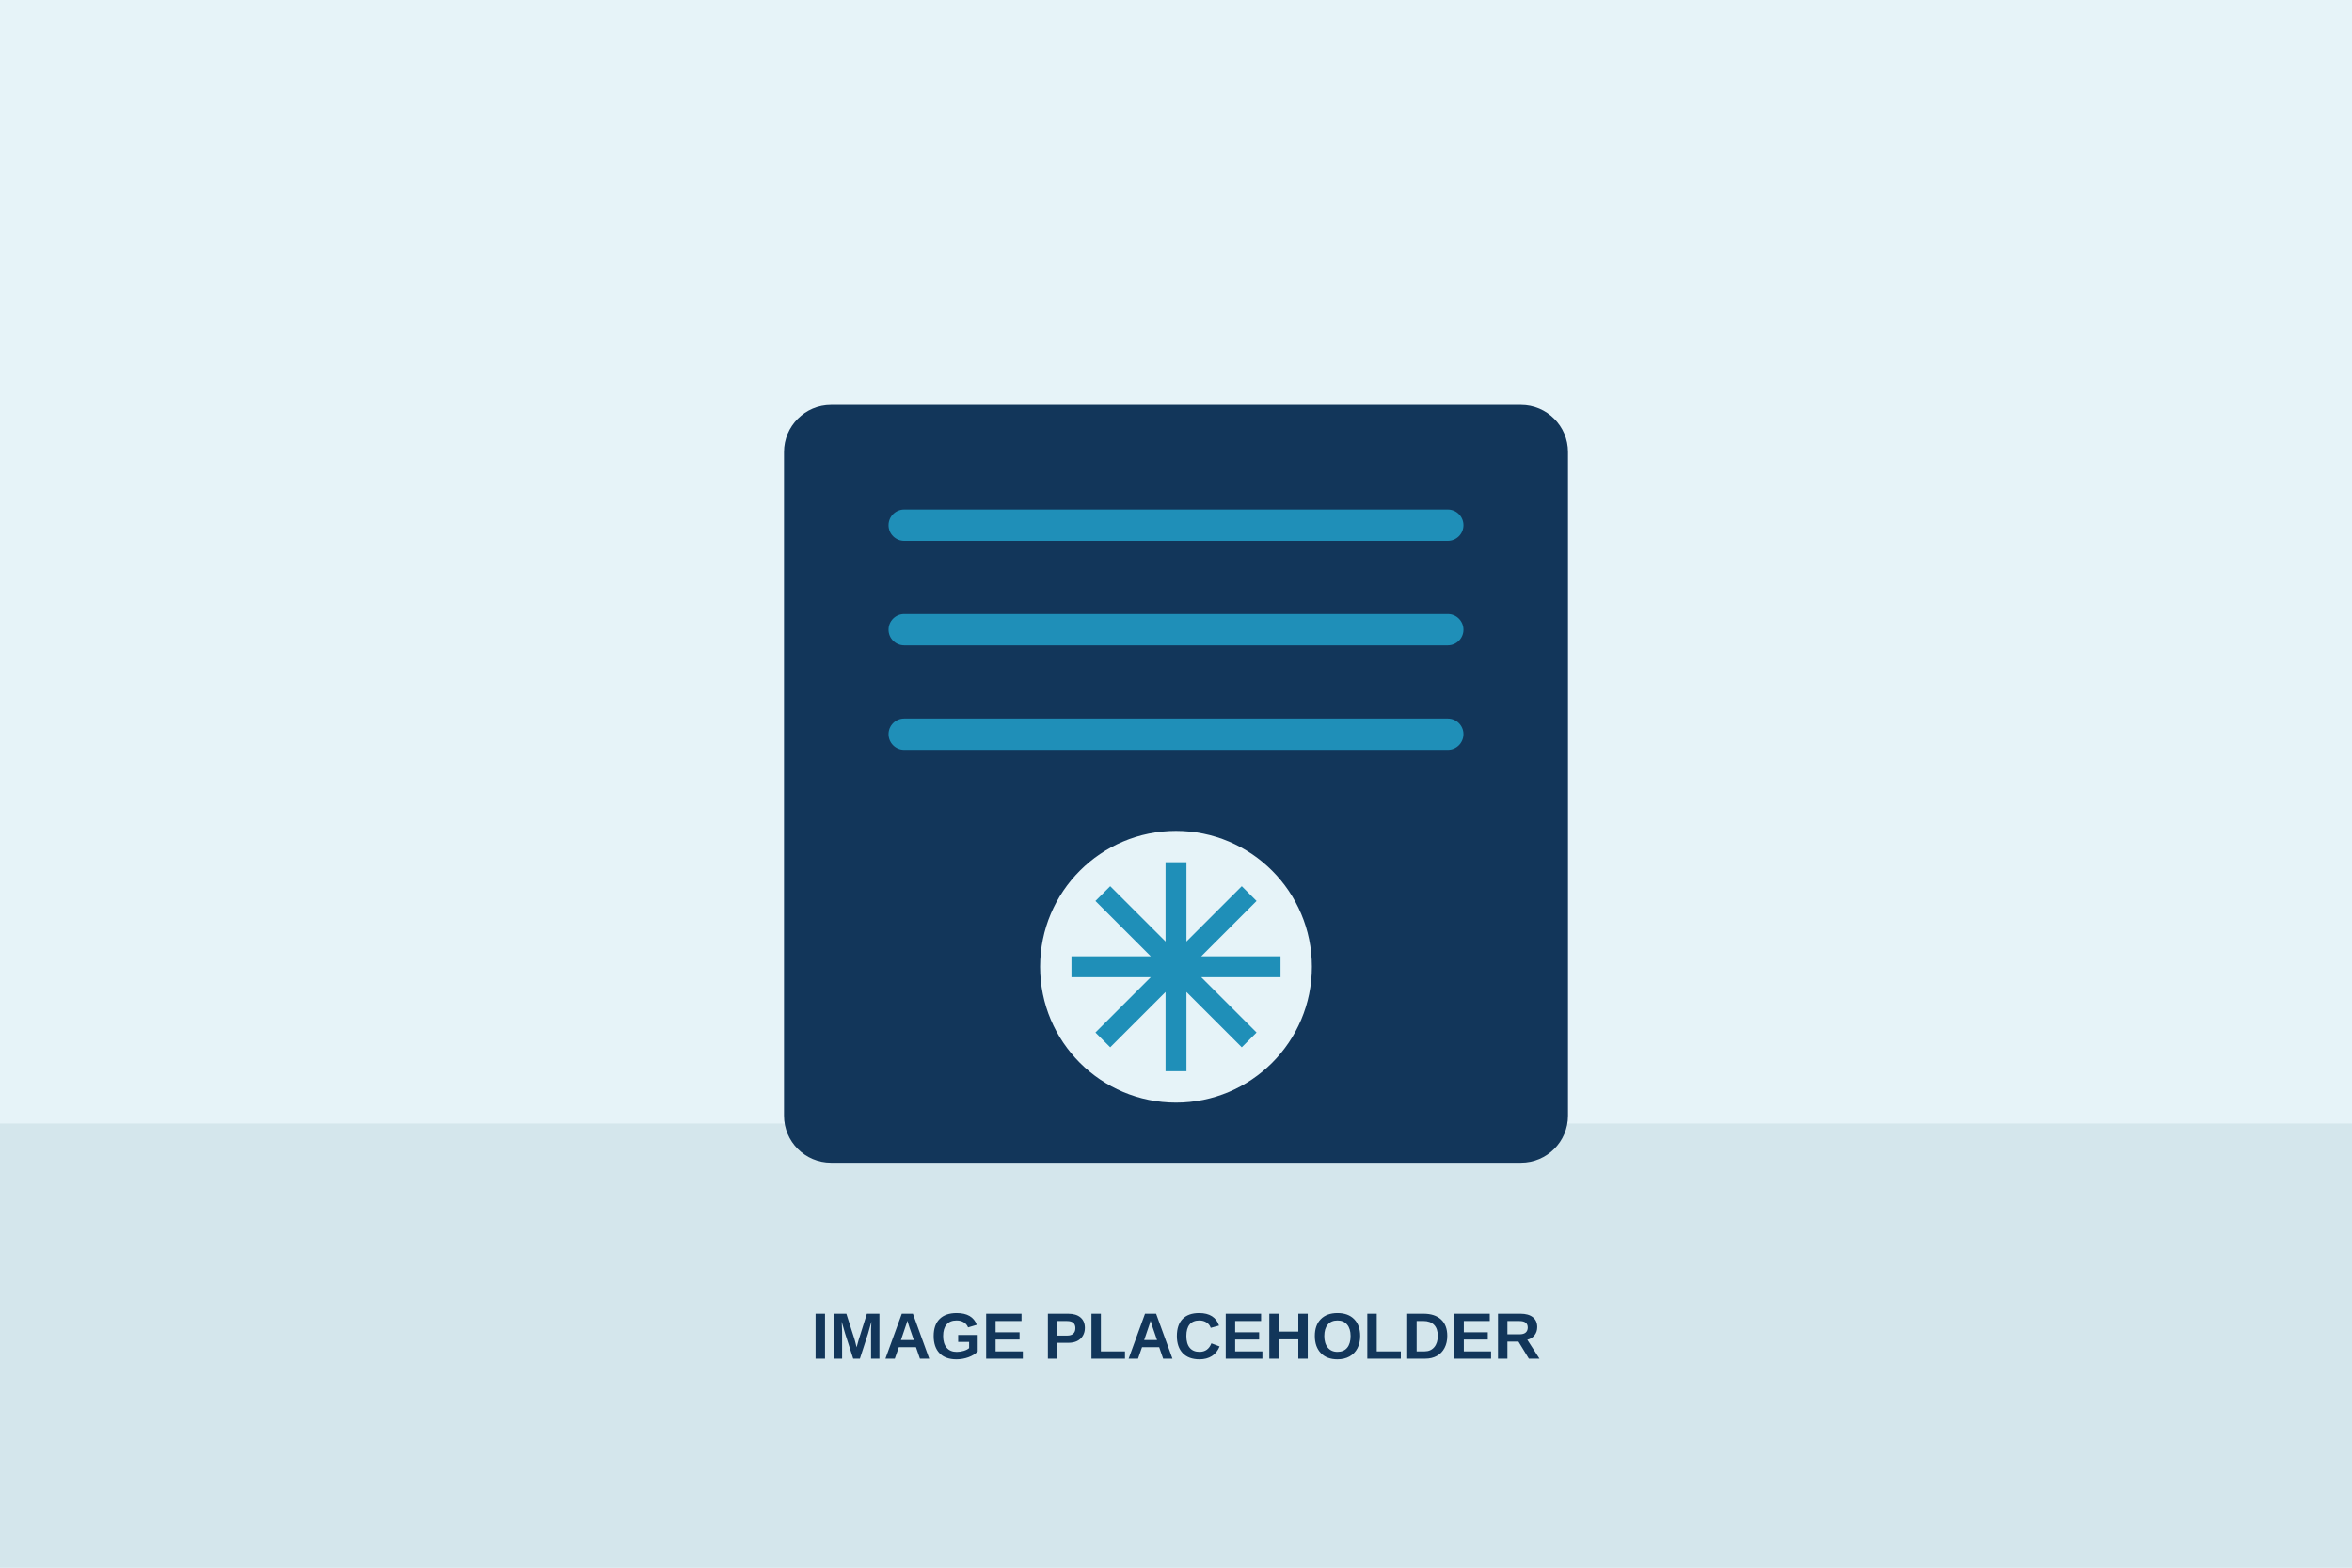
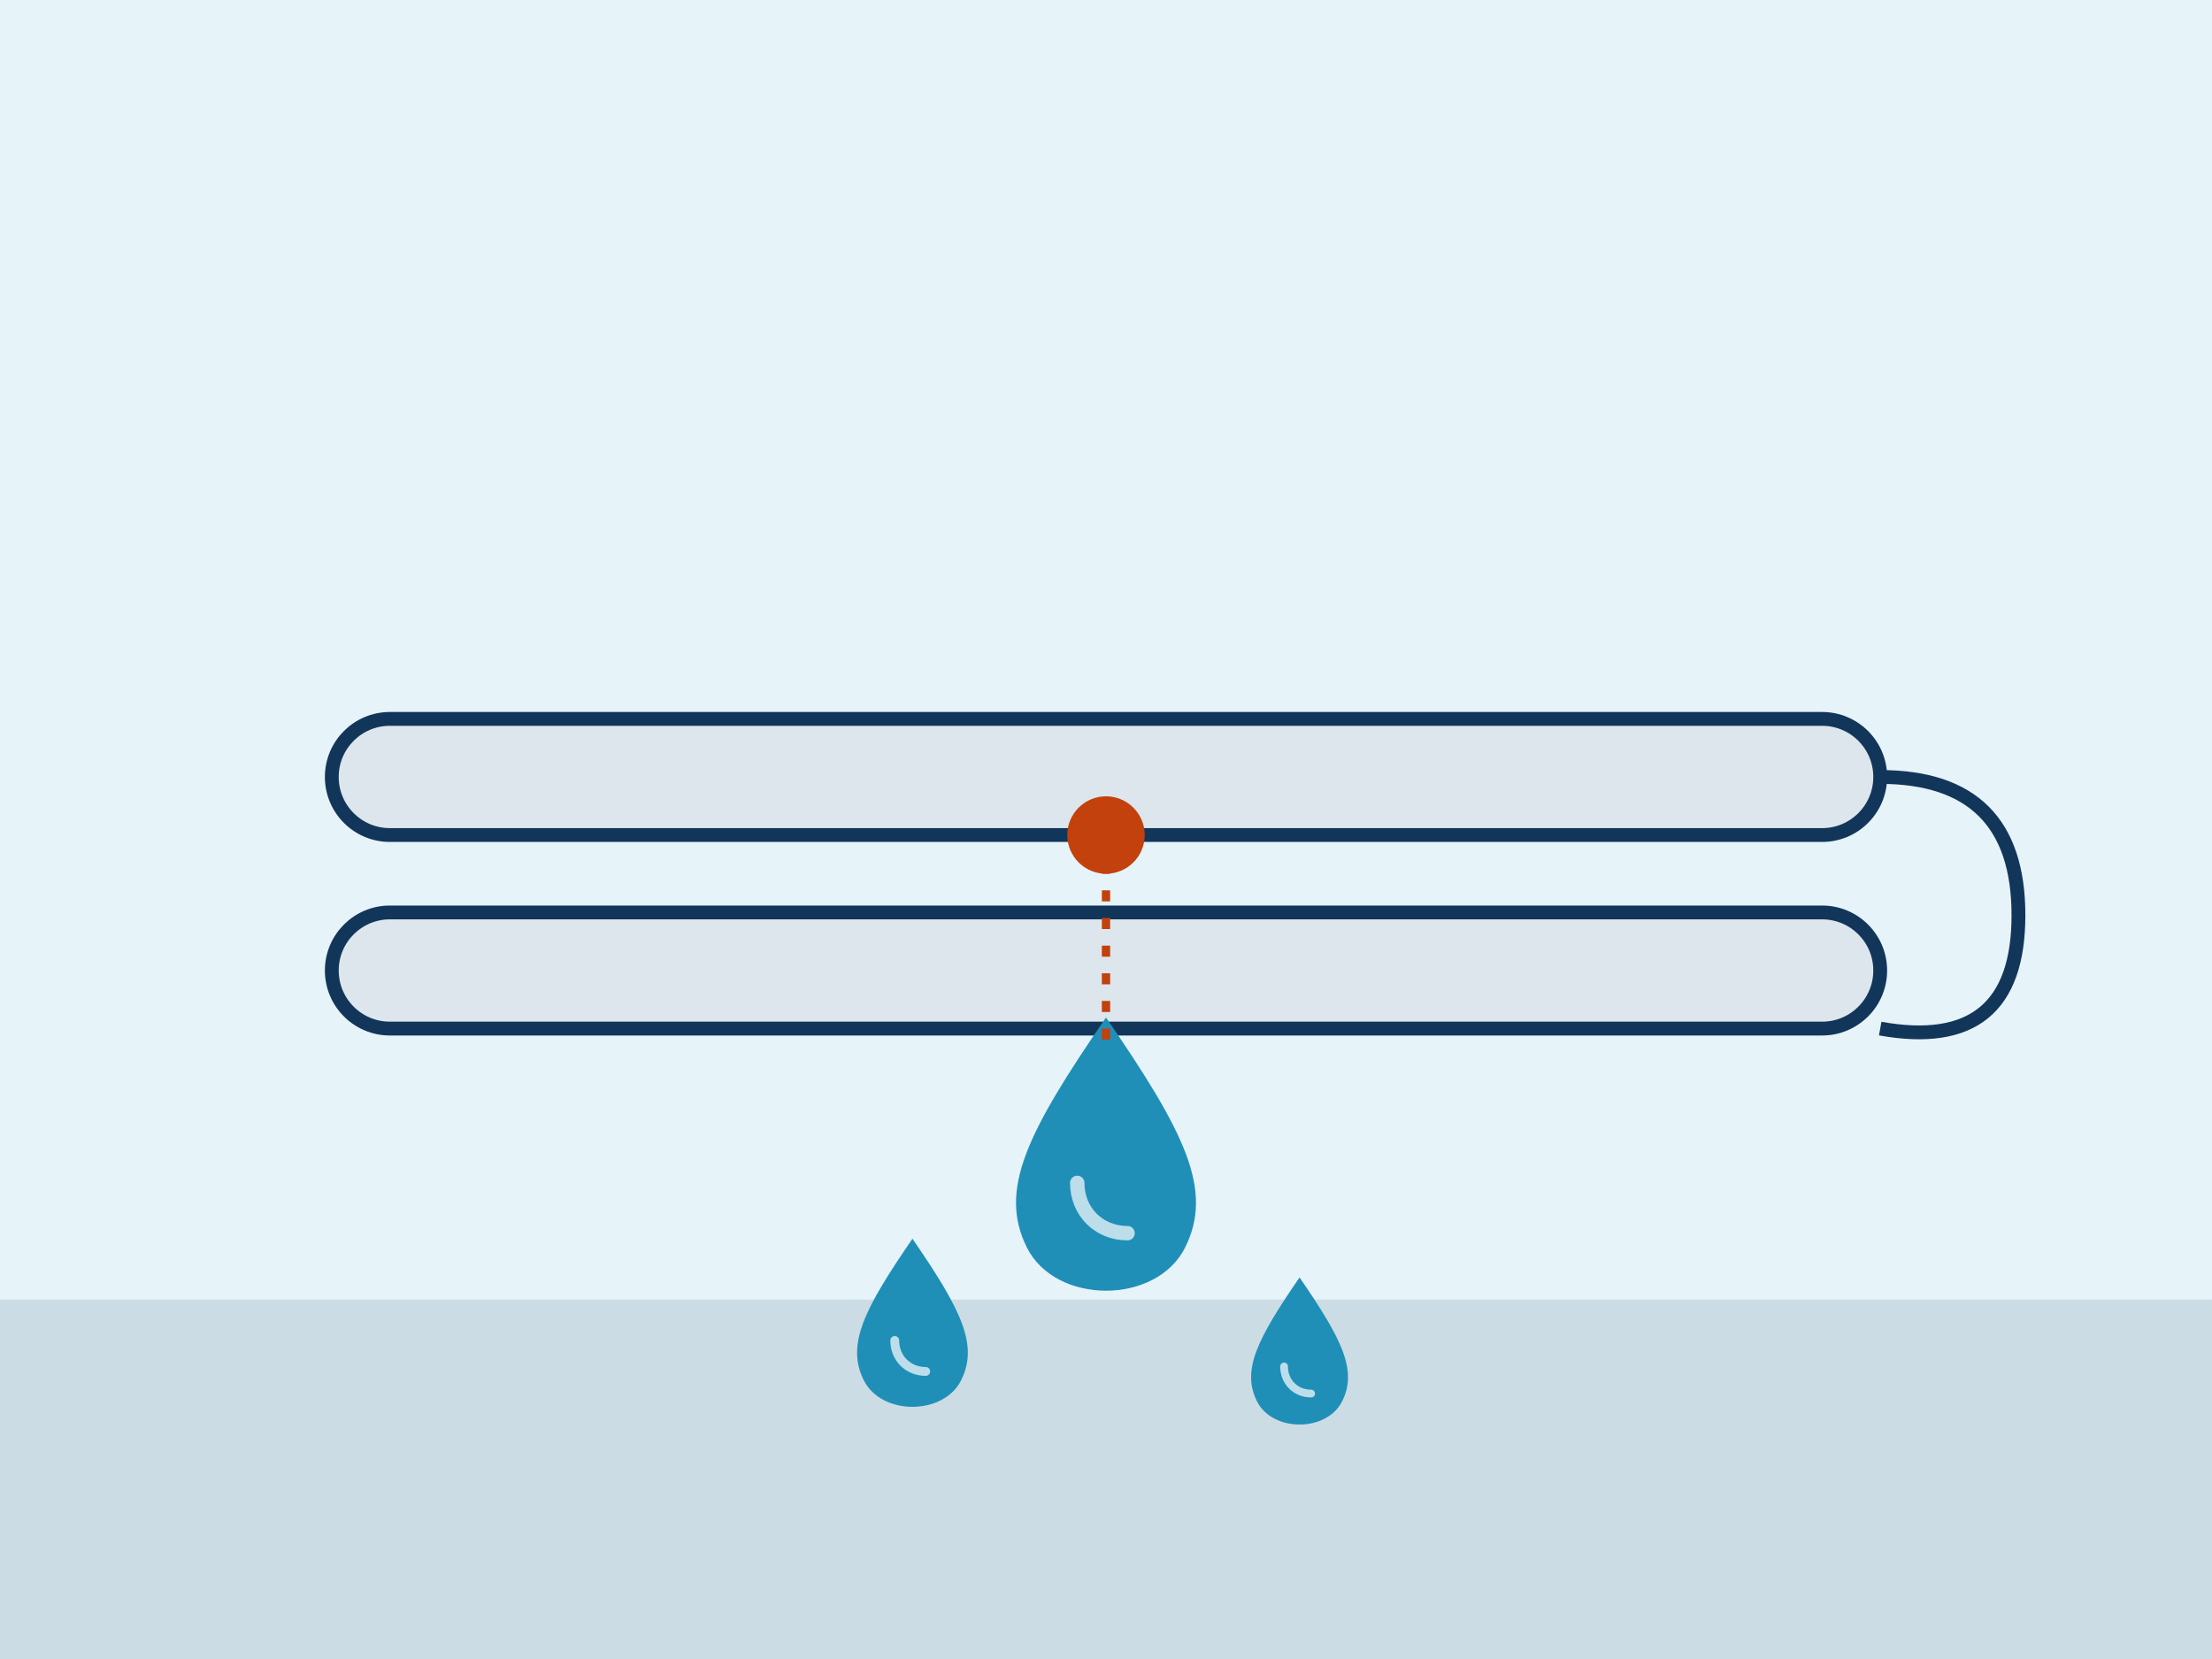
- <svg xmlns="http://www.w3.org/2000/svg" viewBox="0 0 900 600">
-   <rect width="900" height="600" fill="#E6F3F8" />
-   <path d="M0 430h900v170H0z" fill="#d4e6ec" />
-   <g fill="#12365A">
-     <rect x="300" y="155" width="300" height="290" rx="18" />
-     <rect x="340" y="195" width="220" height="12" rx="6" fill="#1F8FB8" />
-     <rect x="340" y="235" width="220" height="12" rx="6" fill="#1F8FB8" />
-     <rect x="340" y="275" width="220" height="12" rx="6" fill="#1F8FB8" />
-     <circle cx="450" cy="370" r="52" fill="#E6F3F8" />
-     <path d="M450 330v80m-40-40h80m-68-28 56 56m0-56-56 56" stroke="#1F8FB8" stroke-width="8" />
+ <svg xmlns="http://www.w3.org/2000/svg" viewBox="0 0 800 600" role="img" aria-hidden="true">
+   <rect width="800" height="600" fill="#E6F3F8" />
+   <rect x="0" y="470" width="800" height="130" fill="#CBDCE4" />
+   <rect x="120" y="260" width="560" height="42" rx="21" fill="#DDE6EC" stroke="#12365A" stroke-width="5" />
+   <rect x="120" y="330" width="560" height="42" rx="21" fill="#DDE6EC" stroke="#12365A" stroke-width="5" />
+   <path d="M680 281 q50 0 50 50 t-50 41" fill="none" stroke="#12365A" stroke-width="5" />
+   <g transform="translate(400 420) scale(1.3)">
+     <path d="M0 -40 C22 -8 30 8 22 24 C14 40 -14 40 -22 24 C-30 8 -22 -8 0 -40Z" fill="#1F8FB8" />
+     <path d="M-8 6 C-8 14 -2 20 6 20" stroke="#fff" stroke-width="4" fill="none" stroke-linecap="round" opacity=".7" />
  </g>
-   <text x="450" y="520" text-anchor="middle" font-family="Arial" font-size="25" font-weight="700" fill="#12365A">IMAGE PLACEHOLDER</text>
+   <g transform="translate(330 480) scale(0.8)">
+     <path d="M0 -40 C22 -8 30 8 22 24 C14 40 -14 40 -22 24 C-30 8 -22 -8 0 -40Z" fill="#1F8FB8" />
+     <path d="M-8 6 C-8 14 -2 20 6 20" stroke="#fff" stroke-width="4" fill="none" stroke-linecap="round" opacity=".7" />
+   </g>
+   <g transform="translate(470 490) scale(0.7)">
+     <path d="M0 -40 C22 -8 30 8 22 24 C14 40 -14 40 -22 24 C-30 8 -22 -8 0 -40Z" fill="#1F8FB8" />
+     <path d="M-8 6 C-8 14 -2 20 6 20" stroke="#fff" stroke-width="4" fill="none" stroke-linecap="round" opacity=".7" />
+   </g>
+   <circle cx="400" cy="302" r="14" fill="#C2410C" />
+   <path d="M400 302 L400 380" stroke="#C2410C" stroke-width="3" stroke-dasharray="4 6" />
</svg>
